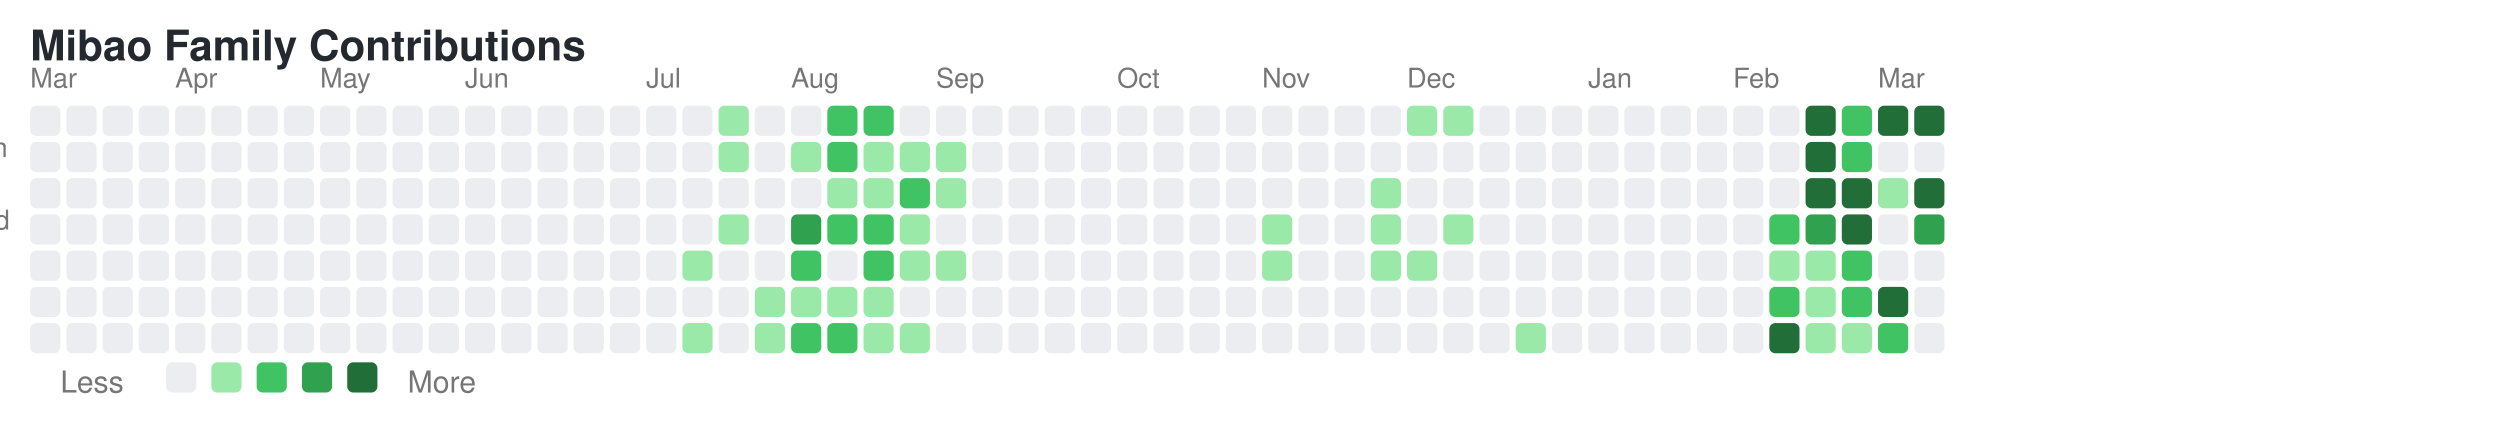
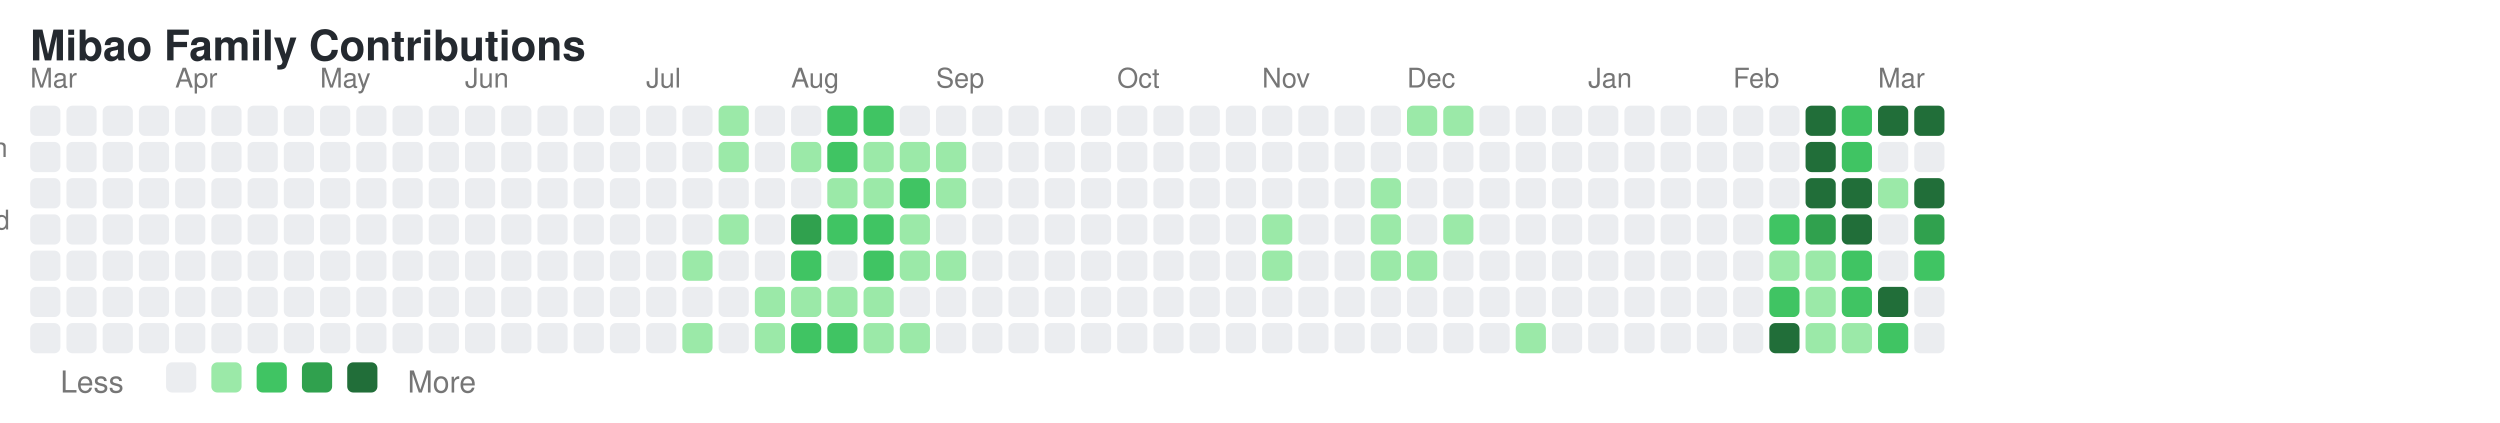
<svg xmlns="http://www.w3.org/2000/svg" width="828" height="140">
  <text x="10" y="20" font-family="-apple-system, BlinkMacSystemFont, Segoe UI, Helvetica, Arial, sans-serif" font-size="14" font-weight="600" fill="#24292f">Mibao Family Contributions</text>
  <g transform="translate(10, 35)">
    <text x="0" y="-6" font-family="-apple-system, BlinkMacSystemFont, Segoe UI, Helvetica, Arial, sans-serif" font-size="9" fill="#767676">Mar</text>
    <text x="48" y="-6" font-family="-apple-system, BlinkMacSystemFont, Segoe UI, Helvetica, Arial, sans-serif" font-size="9" fill="#767676">Apr</text>
    <text x="96" y="-6" font-family="-apple-system, BlinkMacSystemFont, Segoe UI, Helvetica, Arial, sans-serif" font-size="9" fill="#767676">May</text>
    <text x="144" y="-6" font-family="-apple-system, BlinkMacSystemFont, Segoe UI, Helvetica, Arial, sans-serif" font-size="9" fill="#767676">Jun</text>
    <text x="204" y="-6" font-family="-apple-system, BlinkMacSystemFont, Segoe UI, Helvetica, Arial, sans-serif" font-size="9" fill="#767676">Jul</text>
    <text x="252" y="-6" font-family="-apple-system, BlinkMacSystemFont, Segoe UI, Helvetica, Arial, sans-serif" font-size="9" fill="#767676">Aug</text>
    <text x="300" y="-6" font-family="-apple-system, BlinkMacSystemFont, Segoe UI, Helvetica, Arial, sans-serif" font-size="9" fill="#767676">Sep</text>
    <text x="360" y="-6" font-family="-apple-system, BlinkMacSystemFont, Segoe UI, Helvetica, Arial, sans-serif" font-size="9" fill="#767676">Oct</text>
    <text x="408" y="-6" font-family="-apple-system, BlinkMacSystemFont, Segoe UI, Helvetica, Arial, sans-serif" font-size="9" fill="#767676">Nov</text>
    <text x="456" y="-6" font-family="-apple-system, BlinkMacSystemFont, Segoe UI, Helvetica, Arial, sans-serif" font-size="9" fill="#767676">Dec</text>
    <text x="516" y="-6" font-family="-apple-system, BlinkMacSystemFont, Segoe UI, Helvetica, Arial, sans-serif" font-size="9" fill="#767676">Jan</text>
    <text x="564" y="-6" font-family="-apple-system, BlinkMacSystemFont, Segoe UI, Helvetica, Arial, sans-serif" font-size="9" fill="#767676">Feb</text>
    <text x="612" y="-6" font-family="-apple-system, BlinkMacSystemFont, Segoe UI, Helvetica, Arial, sans-serif" font-size="9" fill="#767676">Mar</text>
    <text x="-25" y="17.0" font-family="-apple-system, BlinkMacSystemFont, Segoe UI, Helvetica, Arial, sans-serif" font-size="9" fill="#767676">Mon</text>
    <text x="-25" y="41.0" font-family="-apple-system, BlinkMacSystemFont, Segoe UI, Helvetica, Arial, sans-serif" font-size="9" fill="#767676">Wed</text>
    <text x="-25" y="65.0" font-family="-apple-system, BlinkMacSystemFont, Segoe UI, Helvetica, Arial, sans-serif" font-size="9" fill="#767676">Fri</text>
    <rect x="0" y="0" width="10" height="10" fill="#ebedf0" rx="2" />
    <rect x="0" y="12" width="10" height="10" fill="#ebedf0" rx="2" />
    <rect x="0" y="24" width="10" height="10" fill="#ebedf0" rx="2" />
    <rect x="0" y="36" width="10" height="10" fill="#ebedf0" rx="2" />
    <rect x="0" y="48" width="10" height="10" fill="#ebedf0" rx="2" />
    <rect x="0" y="60" width="10" height="10" fill="#ebedf0" rx="2" />
    <rect x="0" y="72" width="10" height="10" fill="#ebedf0" rx="2" />
    <rect x="12" y="0" width="10" height="10" fill="#ebedf0" rx="2" />
    <rect x="12" y="12" width="10" height="10" fill="#ebedf0" rx="2" />
    <rect x="12" y="24" width="10" height="10" fill="#ebedf0" rx="2" />
    <rect x="12" y="36" width="10" height="10" fill="#ebedf0" rx="2" />
    <rect x="12" y="48" width="10" height="10" fill="#ebedf0" rx="2" />
    <rect x="12" y="60" width="10" height="10" fill="#ebedf0" rx="2" />
    <rect x="12" y="72" width="10" height="10" fill="#ebedf0" rx="2" />
    <rect x="24" y="0" width="10" height="10" fill="#ebedf0" rx="2" />
    <rect x="24" y="12" width="10" height="10" fill="#ebedf0" rx="2" />
    <rect x="24" y="24" width="10" height="10" fill="#ebedf0" rx="2" />
    <rect x="24" y="36" width="10" height="10" fill="#ebedf0" rx="2" />
    <rect x="24" y="48" width="10" height="10" fill="#ebedf0" rx="2" />
    <rect x="24" y="60" width="10" height="10" fill="#ebedf0" rx="2" />
    <rect x="24" y="72" width="10" height="10" fill="#ebedf0" rx="2" />
    <rect x="36" y="0" width="10" height="10" fill="#ebedf0" rx="2" />
    <rect x="36" y="12" width="10" height="10" fill="#ebedf0" rx="2" />
    <rect x="36" y="24" width="10" height="10" fill="#ebedf0" rx="2" />
    <rect x="36" y="36" width="10" height="10" fill="#ebedf0" rx="2" />
    <rect x="36" y="48" width="10" height="10" fill="#ebedf0" rx="2" />
    <rect x="36" y="60" width="10" height="10" fill="#ebedf0" rx="2" />
    <rect x="36" y="72" width="10" height="10" fill="#ebedf0" rx="2" />
    <rect x="48" y="0" width="10" height="10" fill="#ebedf0" rx="2" />
    <rect x="48" y="12" width="10" height="10" fill="#ebedf0" rx="2" />
    <rect x="48" y="24" width="10" height="10" fill="#ebedf0" rx="2" />
    <rect x="48" y="36" width="10" height="10" fill="#ebedf0" rx="2" />
    <rect x="48" y="48" width="10" height="10" fill="#ebedf0" rx="2" />
    <rect x="48" y="60" width="10" height="10" fill="#ebedf0" rx="2" />
    <rect x="48" y="72" width="10" height="10" fill="#ebedf0" rx="2" />
    <rect x="60" y="0" width="10" height="10" fill="#ebedf0" rx="2" />
    <rect x="60" y="12" width="10" height="10" fill="#ebedf0" rx="2" />
    <rect x="60" y="24" width="10" height="10" fill="#ebedf0" rx="2" />
    <rect x="60" y="36" width="10" height="10" fill="#ebedf0" rx="2" />
    <rect x="60" y="48" width="10" height="10" fill="#ebedf0" rx="2" />
    <rect x="60" y="60" width="10" height="10" fill="#ebedf0" rx="2" />
    <rect x="60" y="72" width="10" height="10" fill="#ebedf0" rx="2" />
    <rect x="72" y="0" width="10" height="10" fill="#ebedf0" rx="2" />
    <rect x="72" y="12" width="10" height="10" fill="#ebedf0" rx="2" />
    <rect x="72" y="24" width="10" height="10" fill="#ebedf0" rx="2" />
    <rect x="72" y="36" width="10" height="10" fill="#ebedf0" rx="2" />
    <rect x="72" y="48" width="10" height="10" fill="#ebedf0" rx="2" />
    <rect x="72" y="60" width="10" height="10" fill="#ebedf0" rx="2" />
    <rect x="72" y="72" width="10" height="10" fill="#ebedf0" rx="2" />
    <rect x="84" y="0" width="10" height="10" fill="#ebedf0" rx="2" />
    <rect x="84" y="12" width="10" height="10" fill="#ebedf0" rx="2" />
    <rect x="84" y="24" width="10" height="10" fill="#ebedf0" rx="2" />
    <rect x="84" y="36" width="10" height="10" fill="#ebedf0" rx="2" />
    <rect x="84" y="48" width="10" height="10" fill="#ebedf0" rx="2" />
    <rect x="84" y="60" width="10" height="10" fill="#ebedf0" rx="2" />
    <rect x="84" y="72" width="10" height="10" fill="#ebedf0" rx="2" />
    <rect x="96" y="0" width="10" height="10" fill="#ebedf0" rx="2" />
    <rect x="96" y="12" width="10" height="10" fill="#ebedf0" rx="2" />
    <rect x="96" y="24" width="10" height="10" fill="#ebedf0" rx="2" />
    <rect x="96" y="36" width="10" height="10" fill="#ebedf0" rx="2" />
    <rect x="96" y="48" width="10" height="10" fill="#ebedf0" rx="2" />
    <rect x="96" y="60" width="10" height="10" fill="#ebedf0" rx="2" />
    <rect x="96" y="72" width="10" height="10" fill="#ebedf0" rx="2" />
    <rect x="108" y="0" width="10" height="10" fill="#ebedf0" rx="2" />
    <rect x="108" y="12" width="10" height="10" fill="#ebedf0" rx="2" />
    <rect x="108" y="24" width="10" height="10" fill="#ebedf0" rx="2" />
    <rect x="108" y="36" width="10" height="10" fill="#ebedf0" rx="2" />
    <rect x="108" y="48" width="10" height="10" fill="#ebedf0" rx="2" />
    <rect x="108" y="60" width="10" height="10" fill="#ebedf0" rx="2" />
    <rect x="108" y="72" width="10" height="10" fill="#ebedf0" rx="2" />
    <rect x="120" y="0" width="10" height="10" fill="#ebedf0" rx="2" />
    <rect x="120" y="12" width="10" height="10" fill="#ebedf0" rx="2" />
    <rect x="120" y="24" width="10" height="10" fill="#ebedf0" rx="2" />
    <rect x="120" y="36" width="10" height="10" fill="#ebedf0" rx="2" />
    <rect x="120" y="48" width="10" height="10" fill="#ebedf0" rx="2" />
    <rect x="120" y="60" width="10" height="10" fill="#ebedf0" rx="2" />
    <rect x="120" y="72" width="10" height="10" fill="#ebedf0" rx="2" />
    <rect x="132" y="0" width="10" height="10" fill="#ebedf0" rx="2" />
    <rect x="132" y="12" width="10" height="10" fill="#ebedf0" rx="2" />
    <rect x="132" y="24" width="10" height="10" fill="#ebedf0" rx="2" />
    <rect x="132" y="36" width="10" height="10" fill="#ebedf0" rx="2" />
    <rect x="132" y="48" width="10" height="10" fill="#ebedf0" rx="2" />
    <rect x="132" y="60" width="10" height="10" fill="#ebedf0" rx="2" />
    <rect x="132" y="72" width="10" height="10" fill="#ebedf0" rx="2" />
    <rect x="144" y="0" width="10" height="10" fill="#ebedf0" rx="2" />
    <rect x="144" y="12" width="10" height="10" fill="#ebedf0" rx="2" />
    <rect x="144" y="24" width="10" height="10" fill="#ebedf0" rx="2" />
    <rect x="144" y="36" width="10" height="10" fill="#ebedf0" rx="2" />
    <rect x="144" y="48" width="10" height="10" fill="#ebedf0" rx="2" />
    <rect x="144" y="60" width="10" height="10" fill="#ebedf0" rx="2" />
    <rect x="144" y="72" width="10" height="10" fill="#ebedf0" rx="2" />
    <rect x="156" y="0" width="10" height="10" fill="#ebedf0" rx="2" />
    <rect x="156" y="12" width="10" height="10" fill="#ebedf0" rx="2" />
    <rect x="156" y="24" width="10" height="10" fill="#ebedf0" rx="2" />
    <rect x="156" y="36" width="10" height="10" fill="#ebedf0" rx="2" />
    <rect x="156" y="48" width="10" height="10" fill="#ebedf0" rx="2" />
    <rect x="156" y="60" width="10" height="10" fill="#ebedf0" rx="2" />
    <rect x="156" y="72" width="10" height="10" fill="#ebedf0" rx="2" />
    <rect x="168" y="0" width="10" height="10" fill="#ebedf0" rx="2" />
    <rect x="168" y="12" width="10" height="10" fill="#ebedf0" rx="2" />
    <rect x="168" y="24" width="10" height="10" fill="#ebedf0" rx="2" />
    <rect x="168" y="36" width="10" height="10" fill="#ebedf0" rx="2" />
    <rect x="168" y="48" width="10" height="10" fill="#ebedf0" rx="2" />
    <rect x="168" y="60" width="10" height="10" fill="#ebedf0" rx="2" />
    <rect x="168" y="72" width="10" height="10" fill="#ebedf0" rx="2" />
    <rect x="180" y="0" width="10" height="10" fill="#ebedf0" rx="2" />
    <rect x="180" y="12" width="10" height="10" fill="#ebedf0" rx="2" />
    <rect x="180" y="24" width="10" height="10" fill="#ebedf0" rx="2" />
    <rect x="180" y="36" width="10" height="10" fill="#ebedf0" rx="2" />
    <rect x="180" y="48" width="10" height="10" fill="#ebedf0" rx="2" />
    <rect x="180" y="60" width="10" height="10" fill="#ebedf0" rx="2" />
    <rect x="180" y="72" width="10" height="10" fill="#ebedf0" rx="2" />
    <rect x="192" y="0" width="10" height="10" fill="#ebedf0" rx="2" />
    <rect x="192" y="12" width="10" height="10" fill="#ebedf0" rx="2" />
    <rect x="192" y="24" width="10" height="10" fill="#ebedf0" rx="2" />
    <rect x="192" y="36" width="10" height="10" fill="#ebedf0" rx="2" />
    <rect x="192" y="48" width="10" height="10" fill="#ebedf0" rx="2" />
    <rect x="192" y="60" width="10" height="10" fill="#ebedf0" rx="2" />
    <rect x="192" y="72" width="10" height="10" fill="#ebedf0" rx="2" />
    <rect x="204" y="0" width="10" height="10" fill="#ebedf0" rx="2" />
    <rect x="204" y="12" width="10" height="10" fill="#ebedf0" rx="2" />
    <rect x="204" y="24" width="10" height="10" fill="#ebedf0" rx="2" />
    <rect x="204" y="36" width="10" height="10" fill="#ebedf0" rx="2" />
    <rect x="204" y="48" width="10" height="10" fill="#ebedf0" rx="2" />
    <rect x="204" y="60" width="10" height="10" fill="#ebedf0" rx="2" />
    <rect x="204" y="72" width="10" height="10" fill="#ebedf0" rx="2" />
    <rect x="216" y="0" width="10" height="10" fill="#ebedf0" rx="2" />
    <rect x="216" y="12" width="10" height="10" fill="#ebedf0" rx="2" />
    <rect x="216" y="24" width="10" height="10" fill="#ebedf0" rx="2" />
    <rect x="216" y="36" width="10" height="10" fill="#ebedf0" rx="2" />
    <rect x="216" y="48" width="10" height="10" fill="#9be9a8" rx="2" />
    <rect x="216" y="60" width="10" height="10" fill="#ebedf0" rx="2" />
    <rect x="216" y="72" width="10" height="10" fill="#9be9a8" rx="2" />
    <rect x="228" y="0" width="10" height="10" fill="#9be9a8" rx="2" />
    <rect x="228" y="12" width="10" height="10" fill="#9be9a8" rx="2" />
    <rect x="228" y="24" width="10" height="10" fill="#ebedf0" rx="2" />
    <rect x="228" y="36" width="10" height="10" fill="#9be9a8" rx="2" />
    <rect x="228" y="48" width="10" height="10" fill="#ebedf0" rx="2" />
    <rect x="228" y="60" width="10" height="10" fill="#ebedf0" rx="2" />
    <rect x="228" y="72" width="10" height="10" fill="#ebedf0" rx="2" />
    <rect x="240" y="0" width="10" height="10" fill="#ebedf0" rx="2" />
    <rect x="240" y="12" width="10" height="10" fill="#ebedf0" rx="2" />
    <rect x="240" y="24" width="10" height="10" fill="#ebedf0" rx="2" />
    <rect x="240" y="36" width="10" height="10" fill="#ebedf0" rx="2" />
    <rect x="240" y="48" width="10" height="10" fill="#ebedf0" rx="2" />
    <rect x="240" y="60" width="10" height="10" fill="#9be9a8" rx="2" />
    <rect x="240" y="72" width="10" height="10" fill="#9be9a8" rx="2" />
    <rect x="252" y="0" width="10" height="10" fill="#ebedf0" rx="2" />
    <rect x="252" y="12" width="10" height="10" fill="#9be9a8" rx="2" />
    <rect x="252" y="24" width="10" height="10" fill="#ebedf0" rx="2" />
    <rect x="252" y="36" width="10" height="10" fill="#30a14e" rx="2" />
    <rect x="252" y="48" width="10" height="10" fill="#40c463" rx="2" />
    <rect x="252" y="60" width="10" height="10" fill="#9be9a8" rx="2" />
    <rect x="252" y="72" width="10" height="10" fill="#40c463" rx="2" />
    <rect x="264" y="0" width="10" height="10" fill="#40c463" rx="2" />
    <rect x="264" y="12" width="10" height="10" fill="#40c463" rx="2" />
    <rect x="264" y="24" width="10" height="10" fill="#9be9a8" rx="2" />
    <rect x="264" y="36" width="10" height="10" fill="#40c463" rx="2" />
    <rect x="264" y="48" width="10" height="10" fill="#ebedf0" rx="2" />
    <rect x="264" y="60" width="10" height="10" fill="#9be9a8" rx="2" />
    <rect x="264" y="72" width="10" height="10" fill="#40c463" rx="2" />
    <rect x="276" y="0" width="10" height="10" fill="#40c463" rx="2" />
    <rect x="276" y="12" width="10" height="10" fill="#9be9a8" rx="2" />
    <rect x="276" y="24" width="10" height="10" fill="#9be9a8" rx="2" />
    <rect x="276" y="36" width="10" height="10" fill="#40c463" rx="2" />
    <rect x="276" y="48" width="10" height="10" fill="#40c463" rx="2" />
    <rect x="276" y="60" width="10" height="10" fill="#9be9a8" rx="2" />
    <rect x="276" y="72" width="10" height="10" fill="#9be9a8" rx="2" />
    <rect x="288" y="0" width="10" height="10" fill="#ebedf0" rx="2" />
    <rect x="288" y="12" width="10" height="10" fill="#9be9a8" rx="2" />
    <rect x="288" y="24" width="10" height="10" fill="#40c463" rx="2" />
    <rect x="288" y="36" width="10" height="10" fill="#9be9a8" rx="2" />
    <rect x="288" y="48" width="10" height="10" fill="#9be9a8" rx="2" />
    <rect x="288" y="60" width="10" height="10" fill="#ebedf0" rx="2" />
    <rect x="288" y="72" width="10" height="10" fill="#9be9a8" rx="2" />
    <rect x="300" y="0" width="10" height="10" fill="#ebedf0" rx="2" />
    <rect x="300" y="12" width="10" height="10" fill="#9be9a8" rx="2" />
    <rect x="300" y="24" width="10" height="10" fill="#9be9a8" rx="2" />
    <rect x="300" y="36" width="10" height="10" fill="#ebedf0" rx="2" />
    <rect x="300" y="48" width="10" height="10" fill="#9be9a8" rx="2" />
    <rect x="300" y="60" width="10" height="10" fill="#ebedf0" rx="2" />
    <rect x="300" y="72" width="10" height="10" fill="#ebedf0" rx="2" />
    <rect x="312" y="0" width="10" height="10" fill="#ebedf0" rx="2" />
    <rect x="312" y="12" width="10" height="10" fill="#ebedf0" rx="2" />
    <rect x="312" y="24" width="10" height="10" fill="#ebedf0" rx="2" />
    <rect x="312" y="36" width="10" height="10" fill="#ebedf0" rx="2" />
    <rect x="312" y="48" width="10" height="10" fill="#ebedf0" rx="2" />
    <rect x="312" y="60" width="10" height="10" fill="#ebedf0" rx="2" />
    <rect x="312" y="72" width="10" height="10" fill="#ebedf0" rx="2" />
    <rect x="324" y="0" width="10" height="10" fill="#ebedf0" rx="2" />
    <rect x="324" y="12" width="10" height="10" fill="#ebedf0" rx="2" />
    <rect x="324" y="24" width="10" height="10" fill="#ebedf0" rx="2" />
    <rect x="324" y="36" width="10" height="10" fill="#ebedf0" rx="2" />
    <rect x="324" y="48" width="10" height="10" fill="#ebedf0" rx="2" />
    <rect x="324" y="60" width="10" height="10" fill="#ebedf0" rx="2" />
    <rect x="324" y="72" width="10" height="10" fill="#ebedf0" rx="2" />
    <rect x="336" y="0" width="10" height="10" fill="#ebedf0" rx="2" />
    <rect x="336" y="12" width="10" height="10" fill="#ebedf0" rx="2" />
    <rect x="336" y="24" width="10" height="10" fill="#ebedf0" rx="2" />
    <rect x="336" y="36" width="10" height="10" fill="#ebedf0" rx="2" />
    <rect x="336" y="48" width="10" height="10" fill="#ebedf0" rx="2" />
    <rect x="336" y="60" width="10" height="10" fill="#ebedf0" rx="2" />
    <rect x="336" y="72" width="10" height="10" fill="#ebedf0" rx="2" />
    <rect x="348" y="0" width="10" height="10" fill="#ebedf0" rx="2" />
    <rect x="348" y="12" width="10" height="10" fill="#ebedf0" rx="2" />
    <rect x="348" y="24" width="10" height="10" fill="#ebedf0" rx="2" />
    <rect x="348" y="36" width="10" height="10" fill="#ebedf0" rx="2" />
    <rect x="348" y="48" width="10" height="10" fill="#ebedf0" rx="2" />
    <rect x="348" y="60" width="10" height="10" fill="#ebedf0" rx="2" />
    <rect x="348" y="72" width="10" height="10" fill="#ebedf0" rx="2" />
    <rect x="360" y="0" width="10" height="10" fill="#ebedf0" rx="2" />
    <rect x="360" y="12" width="10" height="10" fill="#ebedf0" rx="2" />
    <rect x="360" y="24" width="10" height="10" fill="#ebedf0" rx="2" />
    <rect x="360" y="36" width="10" height="10" fill="#ebedf0" rx="2" />
    <rect x="360" y="48" width="10" height="10" fill="#ebedf0" rx="2" />
    <rect x="360" y="60" width="10" height="10" fill="#ebedf0" rx="2" />
    <rect x="360" y="72" width="10" height="10" fill="#ebedf0" rx="2" />
    <rect x="372" y="0" width="10" height="10" fill="#ebedf0" rx="2" />
    <rect x="372" y="12" width="10" height="10" fill="#ebedf0" rx="2" />
    <rect x="372" y="24" width="10" height="10" fill="#ebedf0" rx="2" />
    <rect x="372" y="36" width="10" height="10" fill="#ebedf0" rx="2" />
    <rect x="372" y="48" width="10" height="10" fill="#ebedf0" rx="2" />
    <rect x="372" y="60" width="10" height="10" fill="#ebedf0" rx="2" />
    <rect x="372" y="72" width="10" height="10" fill="#ebedf0" rx="2" />
    <rect x="384" y="0" width="10" height="10" fill="#ebedf0" rx="2" />
    <rect x="384" y="12" width="10" height="10" fill="#ebedf0" rx="2" />
    <rect x="384" y="24" width="10" height="10" fill="#ebedf0" rx="2" />
    <rect x="384" y="36" width="10" height="10" fill="#ebedf0" rx="2" />
    <rect x="384" y="48" width="10" height="10" fill="#ebedf0" rx="2" />
    <rect x="384" y="60" width="10" height="10" fill="#ebedf0" rx="2" />
    <rect x="384" y="72" width="10" height="10" fill="#ebedf0" rx="2" />
    <rect x="396" y="0" width="10" height="10" fill="#ebedf0" rx="2" />
    <rect x="396" y="12" width="10" height="10" fill="#ebedf0" rx="2" />
    <rect x="396" y="24" width="10" height="10" fill="#ebedf0" rx="2" />
    <rect x="396" y="36" width="10" height="10" fill="#ebedf0" rx="2" />
    <rect x="396" y="48" width="10" height="10" fill="#ebedf0" rx="2" />
    <rect x="396" y="60" width="10" height="10" fill="#ebedf0" rx="2" />
    <rect x="396" y="72" width="10" height="10" fill="#ebedf0" rx="2" />
    <rect x="408" y="0" width="10" height="10" fill="#ebedf0" rx="2" />
    <rect x="408" y="12" width="10" height="10" fill="#ebedf0" rx="2" />
    <rect x="408" y="24" width="10" height="10" fill="#ebedf0" rx="2" />
    <rect x="408" y="36" width="10" height="10" fill="#9be9a8" rx="2" />
    <rect x="408" y="48" width="10" height="10" fill="#9be9a8" rx="2" />
    <rect x="408" y="60" width="10" height="10" fill="#ebedf0" rx="2" />
    <rect x="408" y="72" width="10" height="10" fill="#ebedf0" rx="2" />
    <rect x="420" y="0" width="10" height="10" fill="#ebedf0" rx="2" />
    <rect x="420" y="12" width="10" height="10" fill="#ebedf0" rx="2" />
    <rect x="420" y="24" width="10" height="10" fill="#ebedf0" rx="2" />
    <rect x="420" y="36" width="10" height="10" fill="#ebedf0" rx="2" />
    <rect x="420" y="48" width="10" height="10" fill="#ebedf0" rx="2" />
    <rect x="420" y="60" width="10" height="10" fill="#ebedf0" rx="2" />
    <rect x="420" y="72" width="10" height="10" fill="#ebedf0" rx="2" />
    <rect x="432" y="0" width="10" height="10" fill="#ebedf0" rx="2" />
    <rect x="432" y="12" width="10" height="10" fill="#ebedf0" rx="2" />
    <rect x="432" y="24" width="10" height="10" fill="#ebedf0" rx="2" />
    <rect x="432" y="36" width="10" height="10" fill="#ebedf0" rx="2" />
    <rect x="432" y="48" width="10" height="10" fill="#ebedf0" rx="2" />
    <rect x="432" y="60" width="10" height="10" fill="#ebedf0" rx="2" />
    <rect x="432" y="72" width="10" height="10" fill="#ebedf0" rx="2" />
    <rect x="444" y="0" width="10" height="10" fill="#ebedf0" rx="2" />
    <rect x="444" y="12" width="10" height="10" fill="#ebedf0" rx="2" />
    <rect x="444" y="24" width="10" height="10" fill="#9be9a8" rx="2" />
    <rect x="444" y="36" width="10" height="10" fill="#9be9a8" rx="2" />
    <rect x="444" y="48" width="10" height="10" fill="#9be9a8" rx="2" />
    <rect x="444" y="60" width="10" height="10" fill="#ebedf0" rx="2" />
    <rect x="444" y="72" width="10" height="10" fill="#ebedf0" rx="2" />
    <rect x="456" y="0" width="10" height="10" fill="#9be9a8" rx="2" />
    <rect x="456" y="12" width="10" height="10" fill="#ebedf0" rx="2" />
    <rect x="456" y="24" width="10" height="10" fill="#ebedf0" rx="2" />
    <rect x="456" y="36" width="10" height="10" fill="#ebedf0" rx="2" />
    <rect x="456" y="48" width="10" height="10" fill="#9be9a8" rx="2" />
    <rect x="456" y="60" width="10" height="10" fill="#ebedf0" rx="2" />
    <rect x="456" y="72" width="10" height="10" fill="#ebedf0" rx="2" />
    <rect x="468" y="0" width="10" height="10" fill="#9be9a8" rx="2" />
    <rect x="468" y="12" width="10" height="10" fill="#ebedf0" rx="2" />
    <rect x="468" y="24" width="10" height="10" fill="#ebedf0" rx="2" />
    <rect x="468" y="36" width="10" height="10" fill="#9be9a8" rx="2" />
    <rect x="468" y="48" width="10" height="10" fill="#ebedf0" rx="2" />
    <rect x="468" y="60" width="10" height="10" fill="#ebedf0" rx="2" />
    <rect x="468" y="72" width="10" height="10" fill="#ebedf0" rx="2" />
    <rect x="480" y="0" width="10" height="10" fill="#ebedf0" rx="2" />
    <rect x="480" y="12" width="10" height="10" fill="#ebedf0" rx="2" />
    <rect x="480" y="24" width="10" height="10" fill="#ebedf0" rx="2" />
    <rect x="480" y="36" width="10" height="10" fill="#ebedf0" rx="2" />
    <rect x="480" y="48" width="10" height="10" fill="#ebedf0" rx="2" />
    <rect x="480" y="60" width="10" height="10" fill="#ebedf0" rx="2" />
    <rect x="480" y="72" width="10" height="10" fill="#ebedf0" rx="2" />
    <rect x="492" y="0" width="10" height="10" fill="#ebedf0" rx="2" />
    <rect x="492" y="12" width="10" height="10" fill="#ebedf0" rx="2" />
    <rect x="492" y="24" width="10" height="10" fill="#ebedf0" rx="2" />
    <rect x="492" y="36" width="10" height="10" fill="#ebedf0" rx="2" />
    <rect x="492" y="48" width="10" height="10" fill="#ebedf0" rx="2" />
    <rect x="492" y="60" width="10" height="10" fill="#ebedf0" rx="2" />
    <rect x="492" y="72" width="10" height="10" fill="#9be9a8" rx="2" />
    <rect x="504" y="0" width="10" height="10" fill="#ebedf0" rx="2" />
    <rect x="504" y="12" width="10" height="10" fill="#ebedf0" rx="2" />
    <rect x="504" y="24" width="10" height="10" fill="#ebedf0" rx="2" />
    <rect x="504" y="36" width="10" height="10" fill="#ebedf0" rx="2" />
    <rect x="504" y="48" width="10" height="10" fill="#ebedf0" rx="2" />
    <rect x="504" y="60" width="10" height="10" fill="#ebedf0" rx="2" />
    <rect x="504" y="72" width="10" height="10" fill="#ebedf0" rx="2" />
    <rect x="516" y="0" width="10" height="10" fill="#ebedf0" rx="2" />
    <rect x="516" y="12" width="10" height="10" fill="#ebedf0" rx="2" />
    <rect x="516" y="24" width="10" height="10" fill="#ebedf0" rx="2" />
    <rect x="516" y="36" width="10" height="10" fill="#ebedf0" rx="2" />
    <rect x="516" y="48" width="10" height="10" fill="#ebedf0" rx="2" />
    <rect x="516" y="60" width="10" height="10" fill="#ebedf0" rx="2" />
    <rect x="516" y="72" width="10" height="10" fill="#ebedf0" rx="2" />
    <rect x="528" y="0" width="10" height="10" fill="#ebedf0" rx="2" />
    <rect x="528" y="12" width="10" height="10" fill="#ebedf0" rx="2" />
    <rect x="528" y="24" width="10" height="10" fill="#ebedf0" rx="2" />
    <rect x="528" y="36" width="10" height="10" fill="#ebedf0" rx="2" />
    <rect x="528" y="48" width="10" height="10" fill="#ebedf0" rx="2" />
    <rect x="528" y="60" width="10" height="10" fill="#ebedf0" rx="2" />
    <rect x="528" y="72" width="10" height="10" fill="#ebedf0" rx="2" />
    <rect x="540" y="0" width="10" height="10" fill="#ebedf0" rx="2" />
    <rect x="540" y="12" width="10" height="10" fill="#ebedf0" rx="2" />
    <rect x="540" y="24" width="10" height="10" fill="#ebedf0" rx="2" />
    <rect x="540" y="36" width="10" height="10" fill="#ebedf0" rx="2" />
    <rect x="540" y="48" width="10" height="10" fill="#ebedf0" rx="2" />
    <rect x="540" y="60" width="10" height="10" fill="#ebedf0" rx="2" />
    <rect x="540" y="72" width="10" height="10" fill="#ebedf0" rx="2" />
    <rect x="552" y="0" width="10" height="10" fill="#ebedf0" rx="2" />
    <rect x="552" y="12" width="10" height="10" fill="#ebedf0" rx="2" />
    <rect x="552" y="24" width="10" height="10" fill="#ebedf0" rx="2" />
    <rect x="552" y="36" width="10" height="10" fill="#ebedf0" rx="2" />
    <rect x="552" y="48" width="10" height="10" fill="#ebedf0" rx="2" />
    <rect x="552" y="60" width="10" height="10" fill="#ebedf0" rx="2" />
    <rect x="552" y="72" width="10" height="10" fill="#ebedf0" rx="2" />
    <rect x="564" y="0" width="10" height="10" fill="#ebedf0" rx="2" />
    <rect x="564" y="12" width="10" height="10" fill="#ebedf0" rx="2" />
    <rect x="564" y="24" width="10" height="10" fill="#ebedf0" rx="2" />
    <rect x="564" y="36" width="10" height="10" fill="#ebedf0" rx="2" />
    <rect x="564" y="48" width="10" height="10" fill="#ebedf0" rx="2" />
    <rect x="564" y="60" width="10" height="10" fill="#ebedf0" rx="2" />
    <rect x="564" y="72" width="10" height="10" fill="#ebedf0" rx="2" />
    <rect x="576" y="0" width="10" height="10" fill="#ebedf0" rx="2" />
    <rect x="576" y="12" width="10" height="10" fill="#ebedf0" rx="2" />
    <rect x="576" y="24" width="10" height="10" fill="#ebedf0" rx="2" />
    <rect x="576" y="36" width="10" height="10" fill="#40c463" rx="2" />
    <rect x="576" y="48" width="10" height="10" fill="#9be9a8" rx="2" />
    <rect x="576" y="60" width="10" height="10" fill="#40c463" rx="2" />
    <rect x="576" y="72" width="10" height="10" fill="#216e39" rx="2" />
    <rect x="588" y="0" width="10" height="10" fill="#216e39" rx="2" />
    <rect x="588" y="12" width="10" height="10" fill="#216e39" rx="2" />
    <rect x="588" y="24" width="10" height="10" fill="#216e39" rx="2" />
    <rect x="588" y="36" width="10" height="10" fill="#30a14e" rx="2" />
    <rect x="588" y="48" width="10" height="10" fill="#9be9a8" rx="2" />
    <rect x="588" y="60" width="10" height="10" fill="#9be9a8" rx="2" />
    <rect x="588" y="72" width="10" height="10" fill="#9be9a8" rx="2" />
    <rect x="600" y="0" width="10" height="10" fill="#40c463" rx="2" />
    <rect x="600" y="12" width="10" height="10" fill="#40c463" rx="2" />
    <rect x="600" y="24" width="10" height="10" fill="#216e39" rx="2" />
    <rect x="600" y="36" width="10" height="10" fill="#216e39" rx="2" />
    <rect x="600" y="48" width="10" height="10" fill="#40c463" rx="2" />
    <rect x="600" y="60" width="10" height="10" fill="#40c463" rx="2" />
    <rect x="600" y="72" width="10" height="10" fill="#9be9a8" rx="2" />
    <rect x="612" y="0" width="10" height="10" fill="#216e39" rx="2" />
    <rect x="612" y="12" width="10" height="10" fill="#ebedf0" rx="2" />
    <rect x="612" y="24" width="10" height="10" fill="#9be9a8" rx="2" />
    <rect x="612" y="36" width="10" height="10" fill="#ebedf0" rx="2" />
    <rect x="612" y="48" width="10" height="10" fill="#ebedf0" rx="2" />
    <rect x="612" y="60" width="10" height="10" fill="#216e39" rx="2" />
    <rect x="612" y="72" width="10" height="10" fill="#40c463" rx="2" />
    <rect x="624" y="0" width="10" height="10" fill="#216e39" rx="2" />
    <rect x="624" y="12" width="10" height="10" fill="#ebedf0" rx="2" />
    <rect x="624" y="24" width="10" height="10" fill="#216e39" rx="2" />
    <rect x="624" y="36" width="10" height="10" fill="#30a14e" rx="2" />
-     <rect x="624" y="48" width="10" height="10" fill="#ebedf0" rx="2" />
+     <rect x="624" y="48" width="10" height="10" fill="#40c463" rx="2" />
    <rect x="624" y="60" width="10" height="10" fill="#ebedf0" rx="2" />
    <rect x="624" y="72" width="10" height="10" fill="#ebedf0" rx="2" />
    <text x="10" y="95" font-family="-apple-system, BlinkMacSystemFont, Segoe UI, Helvetica, Arial, sans-serif" font-size="10" fill="#767676">Less</text>
    <rect x="45" y="85" width="10" height="10" fill="#ebedf0" rx="2" />
    <rect x="60" y="85" width="10" height="10" fill="#9be9a8" rx="2" />
    <rect x="75" y="85" width="10" height="10" fill="#40c463" rx="2" />
    <rect x="90" y="85" width="10" height="10" fill="#30a14e" rx="2" />
    <rect x="105" y="85" width="10" height="10" fill="#216e39" rx="2" />
    <text x="125" y="95" font-family="-apple-system, BlinkMacSystemFont, Segoe UI, Helvetica, Arial, sans-serif" font-size="10" fill="#767676">More</text>
  </g>
</svg>
